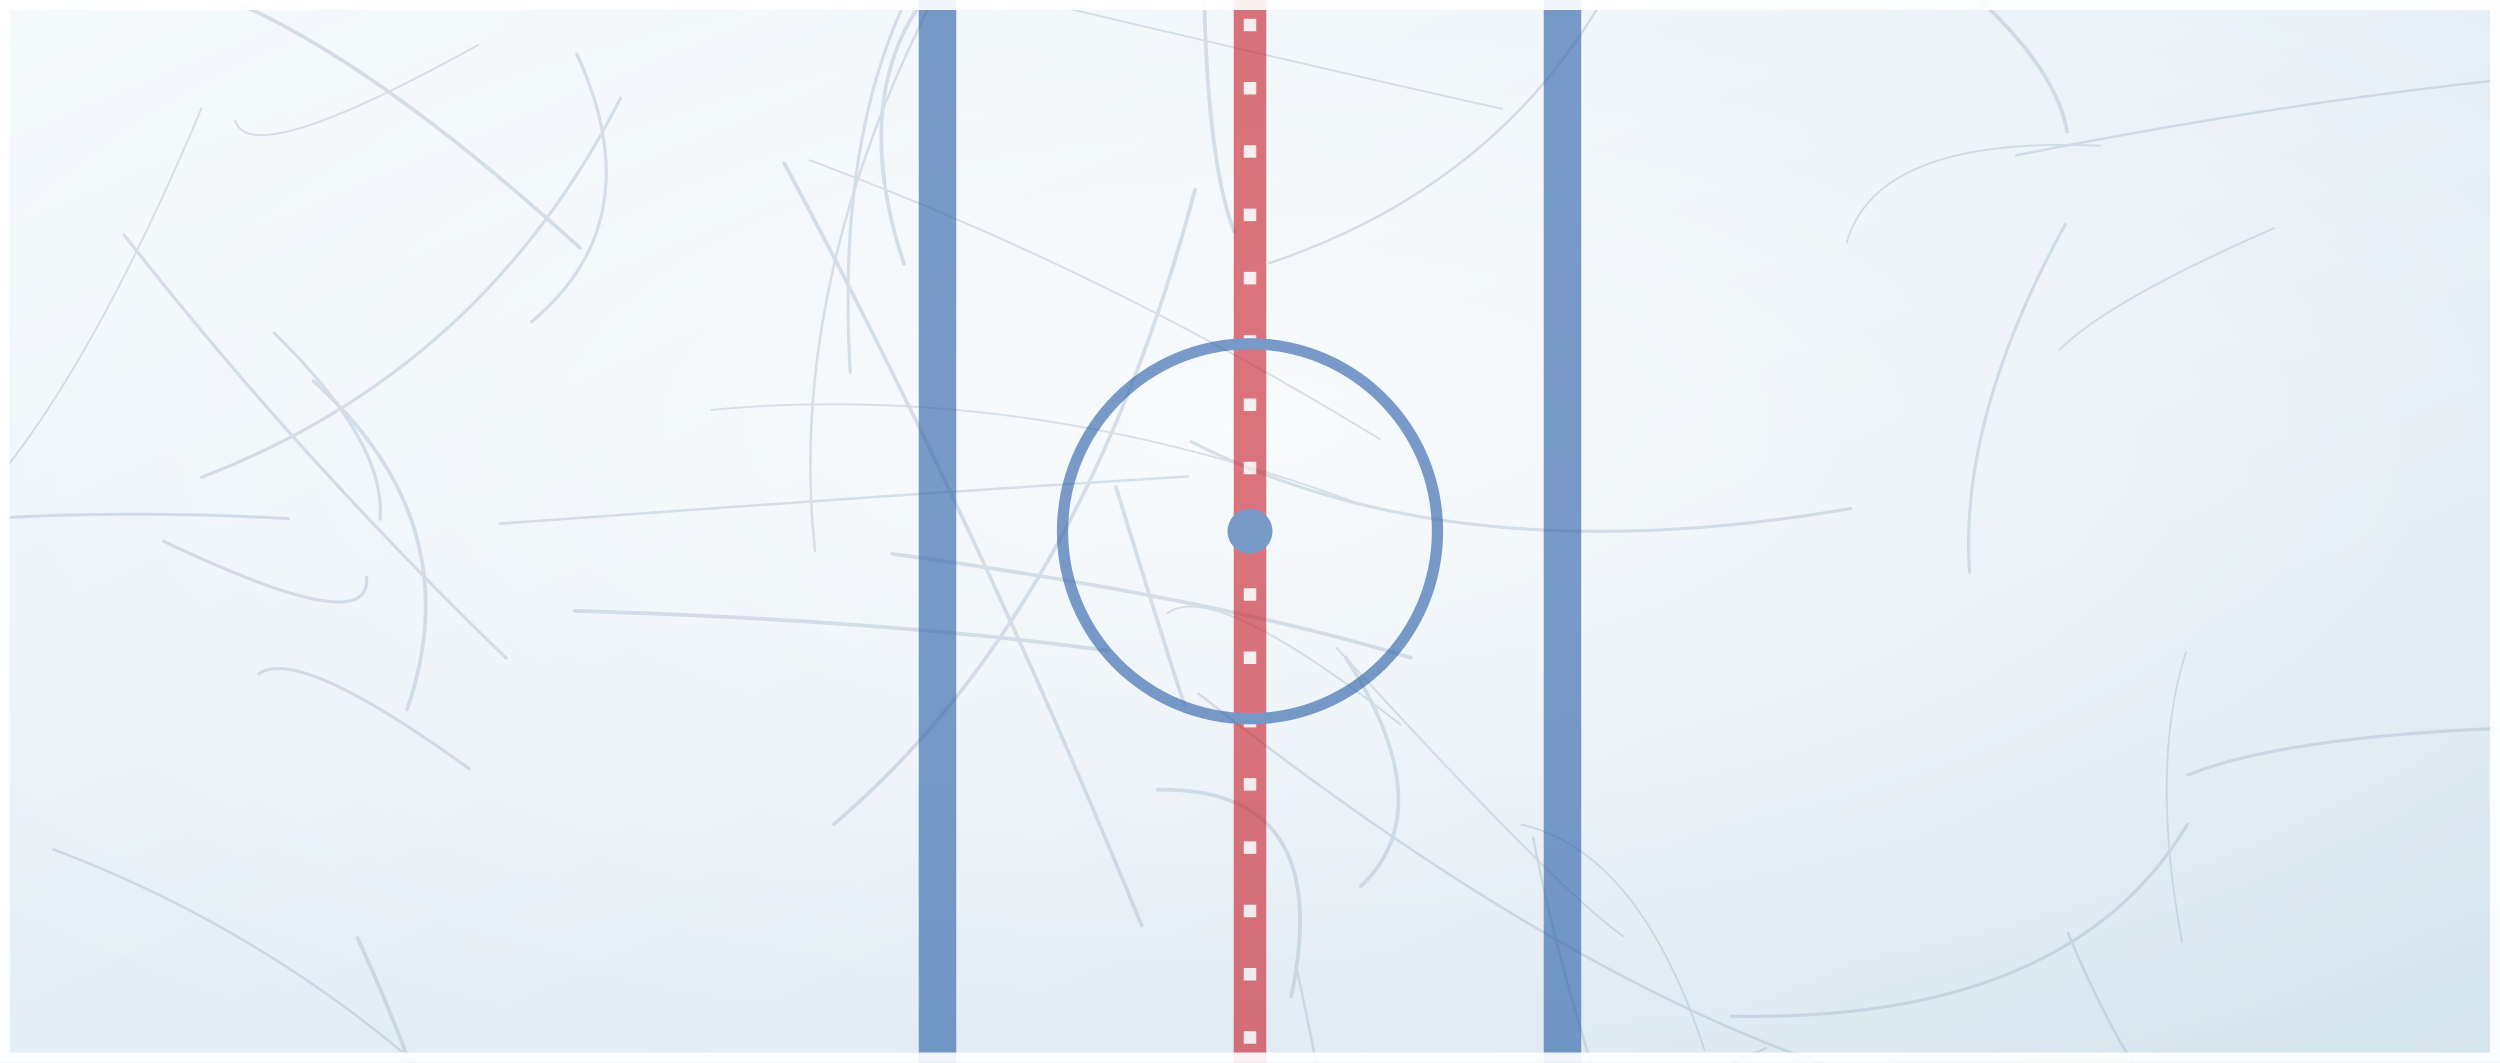
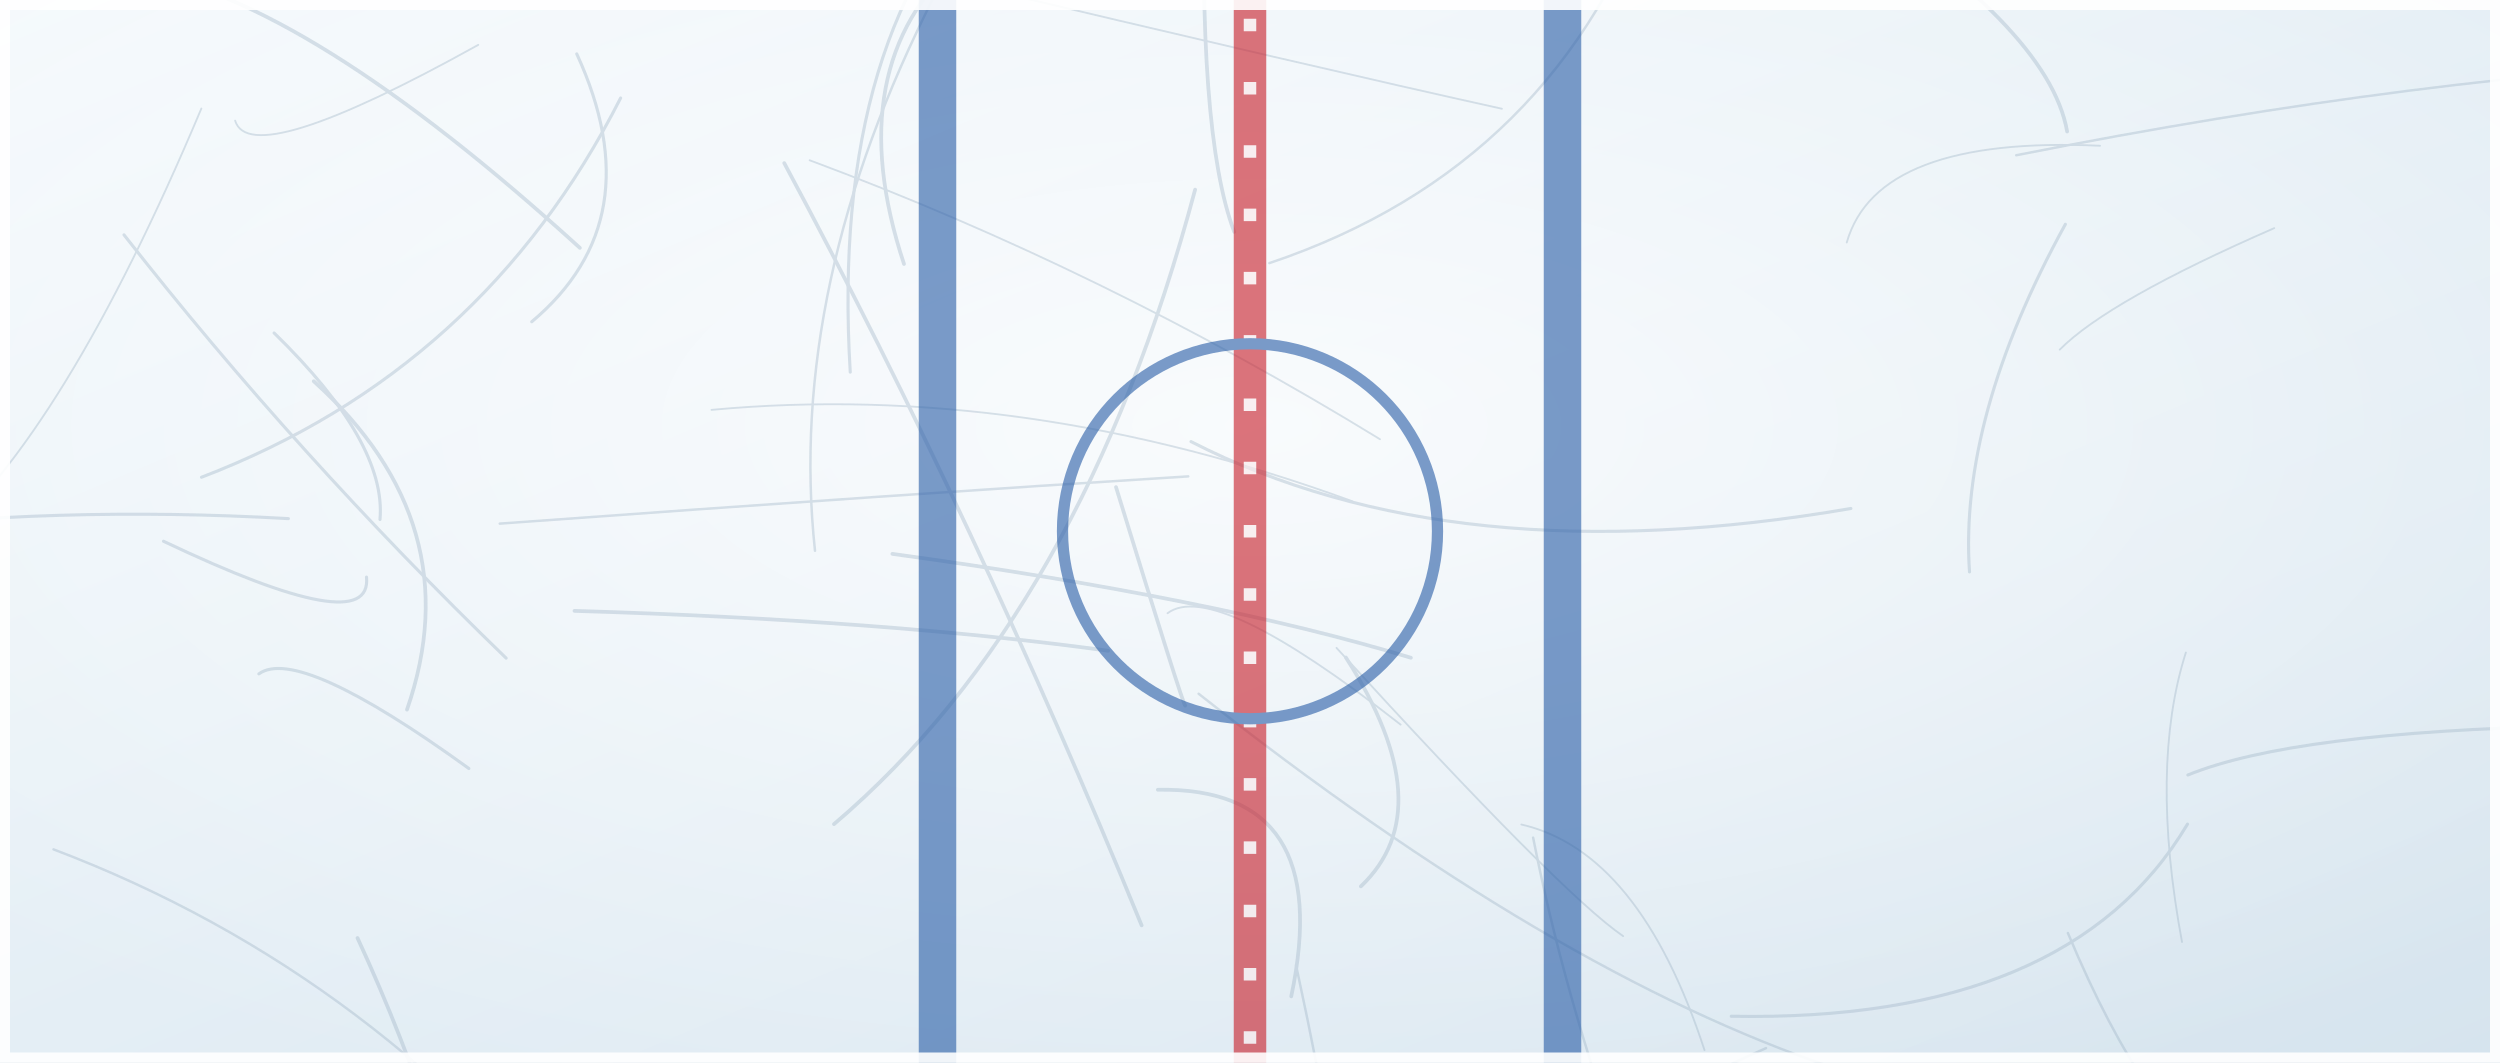
<svg xmlns="http://www.w3.org/2000/svg" viewBox="0 0 2000 850" preserveAspectRatio="xMidYMid slice">
  <defs>
    <linearGradient id="ice" x1="0" y1="0" x2="1" y2="1">
      <stop offset="0" stop-color="#F4F9FC" />
      <stop offset=".5" stop-color="#E4EEF5" />
      <stop offset="1" stop-color="#D6E4EE" />
    </linearGradient>
    <radialGradient id="sheen" cx=".5" cy=".4" r=".7">
      <stop offset="0" stop-color="#fff" stop-opacity=".75" />
      <stop offset="1" stop-color="#fff" stop-opacity="0" />
    </radialGradient>
  </defs>
  <rect width="2000" height="850" fill="url(#ice)" />
  <rect width="2000" height="850" fill="url(#sheen)" />
  <g fill="none" stroke="#9DB3C4" stroke-linecap="round" opacity=".38">
    <path d="M647.7,128.2 Q882.3,215.6 1104.0,351.4" stroke-width="1.5" />
    <path d="M1819.4,182.5 Q1686.9,240.3 1647.8,279.7" stroke-width="1.5" />
    <path d="M1653.7,105.2 Q1639.1,21.4 1463.4,-90.2" stroke-width="3" />
    <path d="M99.2,187.9 Q237.5,364.5 404.9,526.5" stroke-width="2.5" />
    <path d="M1120.5,579.7 Q971.1,462.7 934.0,490.6" stroke-width="1.5" />
    <path d="M1128.7,526.2 Q971.2,478.4 713.9,443.1" stroke-width="3" />
    <path d="M723.2,211.2 Q670.8,52.9 768.9,-33.5" stroke-width="3" />
    <path d="M1750.3,620.0 Q1834.5,585.7 2056.1,580.8" stroke-width="2.5" />
    <path d="M304.0,415.6 Q309.3,354.1 219.3,266.4" stroke-width="2.5" />
    <path d="M680.2,297.7 Q663.5,21.9 802.1,-107.6" stroke-width="2.5" />
    <path d="M948.2,564.5 Q947.0,565.9 892.8,389.7" stroke-width="3" />
    <path d="M569.2,327.9 Q818.6,304.7 1081.8,401.0" stroke-width="1.5" />
    <path d="M987.4,185.5 Q957.4,106.9 964.2,-121.7" stroke-width="3" />
    <path d="M161.2,381.8 Q386.3,295.6 496.5,78.4" stroke-width="2.5" />
    <path d="M1412.8,838.5 Q1172.5,943.0 1029.2,1197.6" stroke-width="2" />
    <path d="M463.9,198.3 Q244.5,-1.3 110.4,-22.4" stroke-width="3" />
    <path d="M1069.2,518.3 Q1248.5,714.7 1298.5,748.9" stroke-width="1.5" />
    <path d="M913.3,740.3 Q781.0,417.1 627.4,130.5" stroke-width="3" />
    <path d="M207.1,539.1 Q238.7,516.2 375.1,614.8" stroke-width="2.5" />
    <path d="M1201.5,87.0 Q1057.4,55.2 751.7,-17.5" stroke-width="1.5" />
    <path d="M1748.7,522.0 Q1719.6,613.3 1745.6,753.6" stroke-width="1.5" />
    <path d="M230.7,414.9 Q-144.4,393.6 -451.8,500.4" stroke-width="2.5" />
    <path d="M1480.7,406.8 Q1163.7,461.4 952.8,353.3" stroke-width="2.5" />
    <path d="M293.2,461.7 Q298.2,512.7 130.8,433.0" stroke-width="2.5" />
    <path d="M1036.8,772.0 Q1073.8,942.8 1095.8,1112.6" stroke-width="2" />
    <path d="M1226.5,670.1 Q1275.5,919.1 1418.4,1203.7" stroke-width="2" />
    <path d="M399.8,418.9 Q727.4,395.0 950.6,381.1" stroke-width="2" />
    <path d="M1385.0,813.0 Q1655.4,818.1 1750.0,659.3" stroke-width="2.5" />
    <path d="M161.1,86.8 Q51.1,348.3 -52.5,435.1" stroke-width="1.5" />
    <path d="M958.9,555.0 Q1241.9,778.5 1467.1,854.4" stroke-width="2" />
    <path d="M956.1,151.7 Q865.8,490.4 667.2,659.3" stroke-width="3" />
    <path d="M926.3,631.8 Q1068.4,629.4 1033.0,797.1" stroke-width="3" />
    <path d="M1613.0,124.2 Q1941.2,59.1 2212.7,47.8" stroke-width="2" />
    <path d="M42.8,679.5 Q307.2,779.8 481.8,1010.0" stroke-width="2" />
    <path d="M1652.3,179.4 Q1567.3,334.0 1575.6,457.5" stroke-width="2.5" />
    <path d="M1088.7,709.1 Q1154.3,646.8 1076.7,526.0" stroke-width="3" />
    <path d="M1654.3,746.4 Q1720.4,904.0 1782.7,927.4" stroke-width="2" />
    <path d="M1217.1,659.6 Q1311.8,681.5 1363.6,840.1" stroke-width="1.5" />
    <path d="M652.0,440.6 Q629.2,228.8 748.2,-4.6" stroke-width="2" />
    <path d="M382.6,35.9 Q200.4,137.1 188.1,96.5" stroke-width="1.5" />
    <path d="M886.5,520.6 Q707.8,496.1 459.6,488.7" stroke-width="3" />
    <path d="M1015.5,210.5 Q1247.8,132.4 1326.1,-98.0" stroke-width="2" />
    <path d="M1680.0,116.6 Q1501.8,108.6 1477.4,194.0" stroke-width="1.5" />
    <path d="M425.4,257.4 Q522.5,176.0 461.4,43.1" stroke-width="2.5" />
    <path d="M286.0,750.4 Q432.4,1066.9 416.0,1420.1" stroke-width="3" />
    <path d="M325.6,567.7 Q377.2,419.0 251.0,305.0" stroke-width="3" />
  </g>
  <g opacity=".62">
    <line x1="1000.0" y1="0" x2="1000.0" y2="850" stroke="#C8202B" stroke-width="26" />
    <rect x="995.0" y="15.0" width="10" height="10" fill="#fff" opacity=".9" />
    <rect x="995.0" y="65.6" width="10" height="10" fill="#fff" opacity=".9" />
    <rect x="995.0" y="116.2" width="10" height="10" fill="#fff" opacity=".9" />
    <rect x="995.0" y="166.9" width="10" height="10" fill="#fff" opacity=".9" />
    <rect x="995.0" y="217.5" width="10" height="10" fill="#fff" opacity=".9" />
    <rect x="995.0" y="268.1" width="10" height="10" fill="#fff" opacity=".9" />
    <rect x="995.0" y="318.8" width="10" height="10" fill="#fff" opacity=".9" />
    <rect x="995.0" y="369.4" width="10" height="10" fill="#fff" opacity=".9" />
    <rect x="995.0" y="420.0" width="10" height="10" fill="#fff" opacity=".9" />
    <rect x="995.0" y="470.6" width="10" height="10" fill="#fff" opacity=".9" />
    <rect x="995.0" y="521.2" width="10" height="10" fill="#fff" opacity=".9" />
    <rect x="995.0" y="571.9" width="10" height="10" fill="#fff" opacity=".9" />
    <rect x="995.0" y="622.5" width="10" height="10" fill="#fff" opacity=".9" />
    <rect x="995.0" y="673.1" width="10" height="10" fill="#fff" opacity=".9" />
    <rect x="995.0" y="723.8" width="10" height="10" fill="#fff" opacity=".9" />
    <rect x="995.0" y="774.4" width="10" height="10" fill="#fff" opacity=".9" />
    <rect x="995.0" y="825.0" width="10" height="10" fill="#fff" opacity=".9" />
    <line x1="750" y1="0" x2="750" y2="850" stroke="#2B5FA8" stroke-width="30" />
    <line x1="1250" y1="0" x2="1250" y2="850" stroke="#2B5FA8" stroke-width="30" />
    <circle cx="1000.0" cy="425.0" r="150" fill="none" stroke="#2B5FA8" stroke-width="9" />
-     <circle cx="1000.0" cy="425.0" r="18" fill="#2B5FA8" />
  </g>
  <rect x="3" y="3" width="1994" height="844" fill="none" stroke="#fff" stroke-width="10" opacity=".9" />
</svg>
